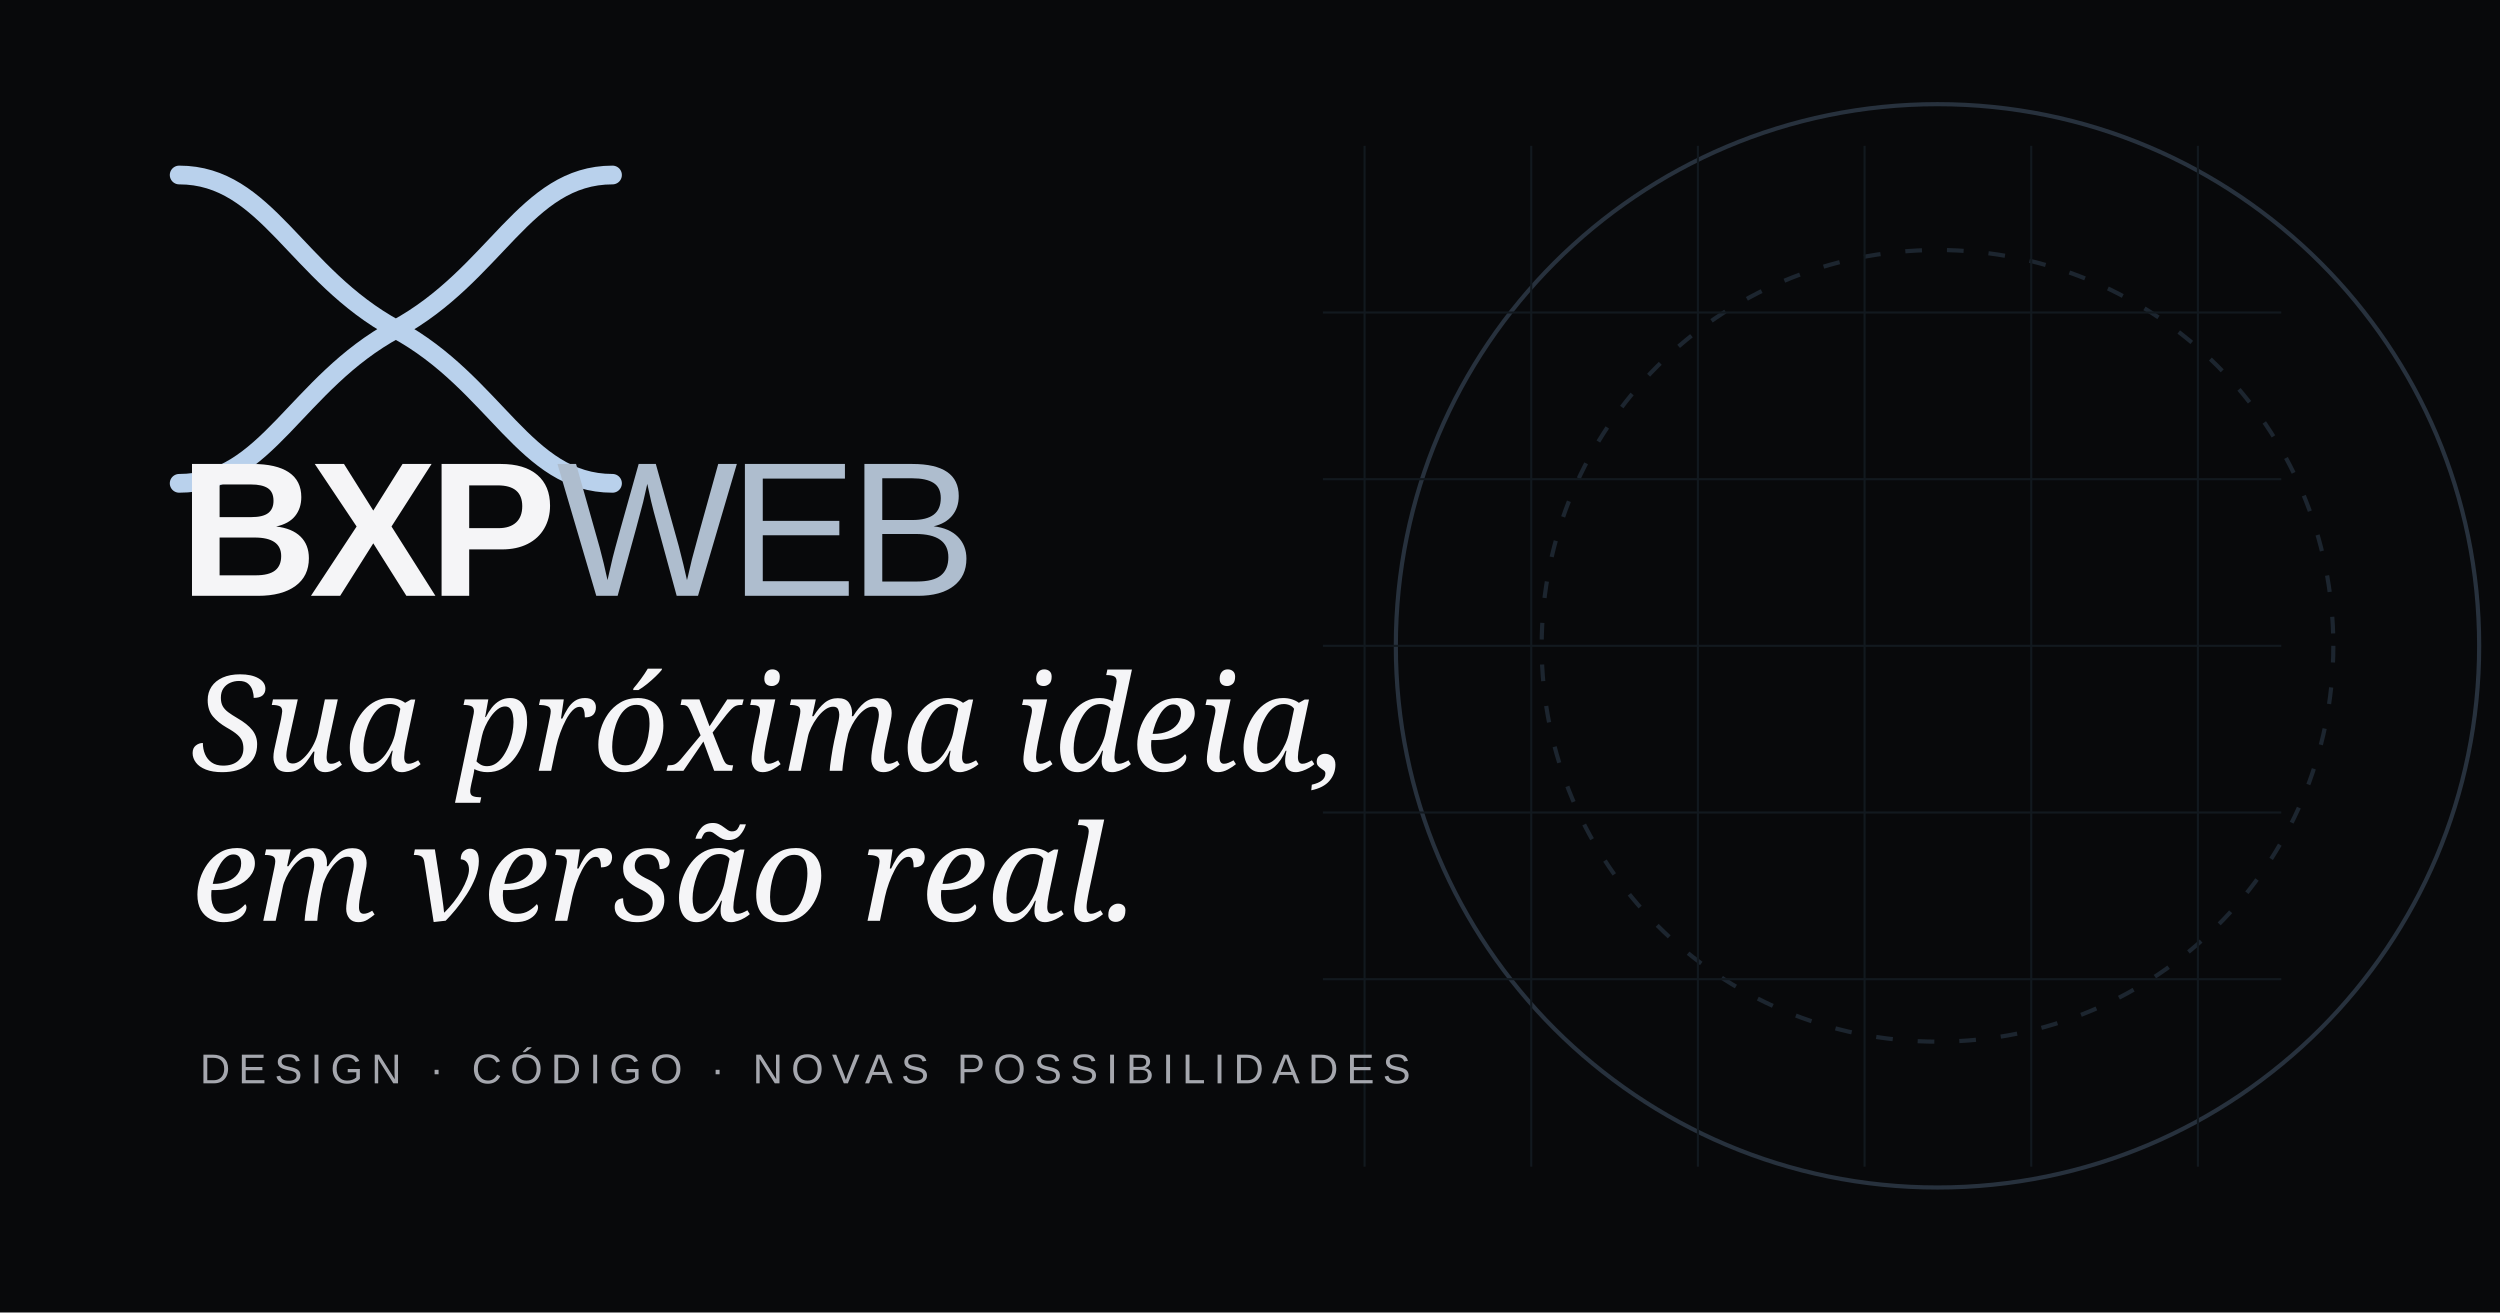
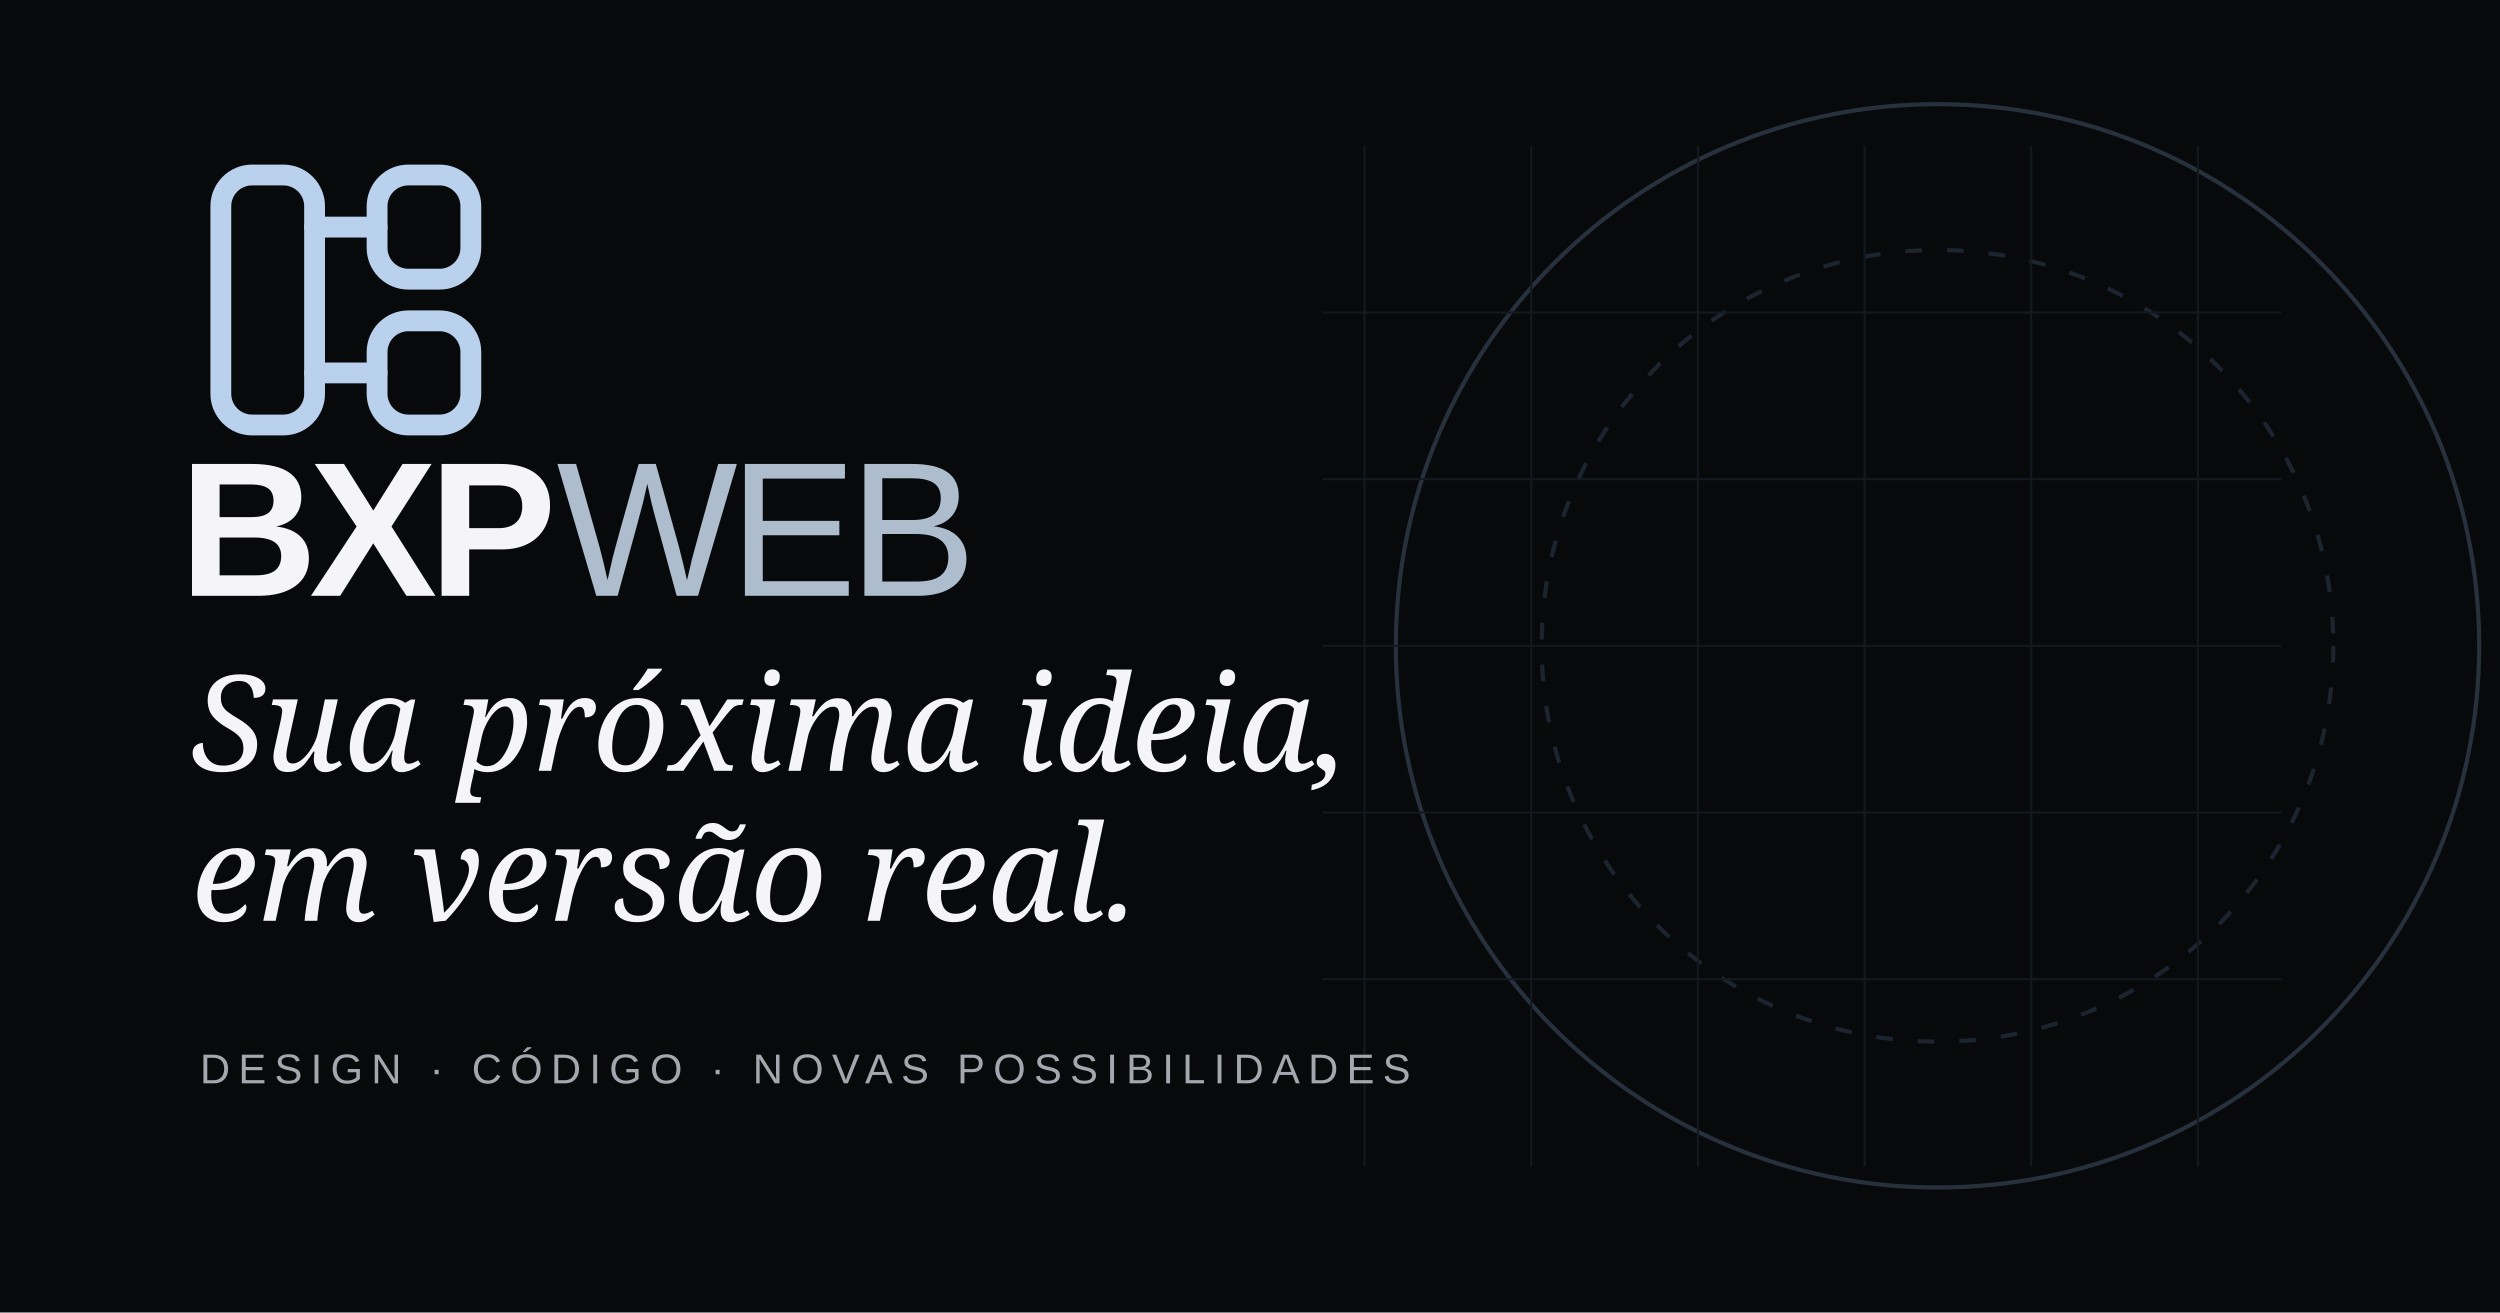
<svg xmlns="http://www.w3.org/2000/svg" width="1200" height="630" viewBox="0 0 1200 630">
  <rect width="1200" height="630" fill="#08090b" />
  <circle cx="930" cy="310" r="260" fill="none" stroke="#27313d" stroke-width="2" />
  <circle cx="930" cy="310" r="190" fill="none" stroke="#1c252f" stroke-width="2" stroke-dasharray="8 12" />
  <path d="M655 70v490M735 70v490M815 70v490M895 70v490M975 70v490M1055 70v490M635 150h460M635 230h460M635 310h460M635 390h460M635 470h460" stroke="#12191f" stroke-width="1" />
-   <g transform="translate(86 84)" fill="none" stroke="#b9d1ec" stroke-width="9" stroke-linecap="round" stroke-linejoin="round">
-     <path d="M0 0c42 0 56 48 104 74s62 74 104 74M208 0c-42 0-56 48-104 74S42 148 0 148" />
+   <g transform="translate(86 64) scale(5)" color="#b9d1ec">
+     <g fill="none" stroke="currentColor" stroke-width="2" stroke-linecap="round" stroke-linejoin="round">
+       <path d="M13 9h6M13 23h6" />
+       <rect x="4" y="4" width="9" height="24" rx="3" />
+       <rect x="19" y="4" width="9" height="10" rx="3" />
+       <rect x="19" y="18" width="9" height="10" rx="3" />
+     </g>
  </g>
  <text x="86" y="286" fill="#f5f5f7" font-family="Arial, sans-serif" font-size="92" font-weight="700" letter-spacing="-4">BXP<tspan fill="#aebdce" font-weight="400">WEB</tspan>
  </text>
  <text x="92" y="370" fill="#f5f5f7" font-family="Georgia, serif" font-size="64" font-style="italic">Sua próxima ideia,</text>
  <text x="92" y="442" fill="#f5f5f7" font-family="Georgia, serif" font-size="64" font-style="italic">em versão real.</text>
  <text x="96" y="520" fill="#a5a7ae" font-family="Arial, sans-serif" font-size="20" letter-spacing="4">DESIGN · CÓDIGO · NOVAS POSSIBILIDADES</text>
</svg>
